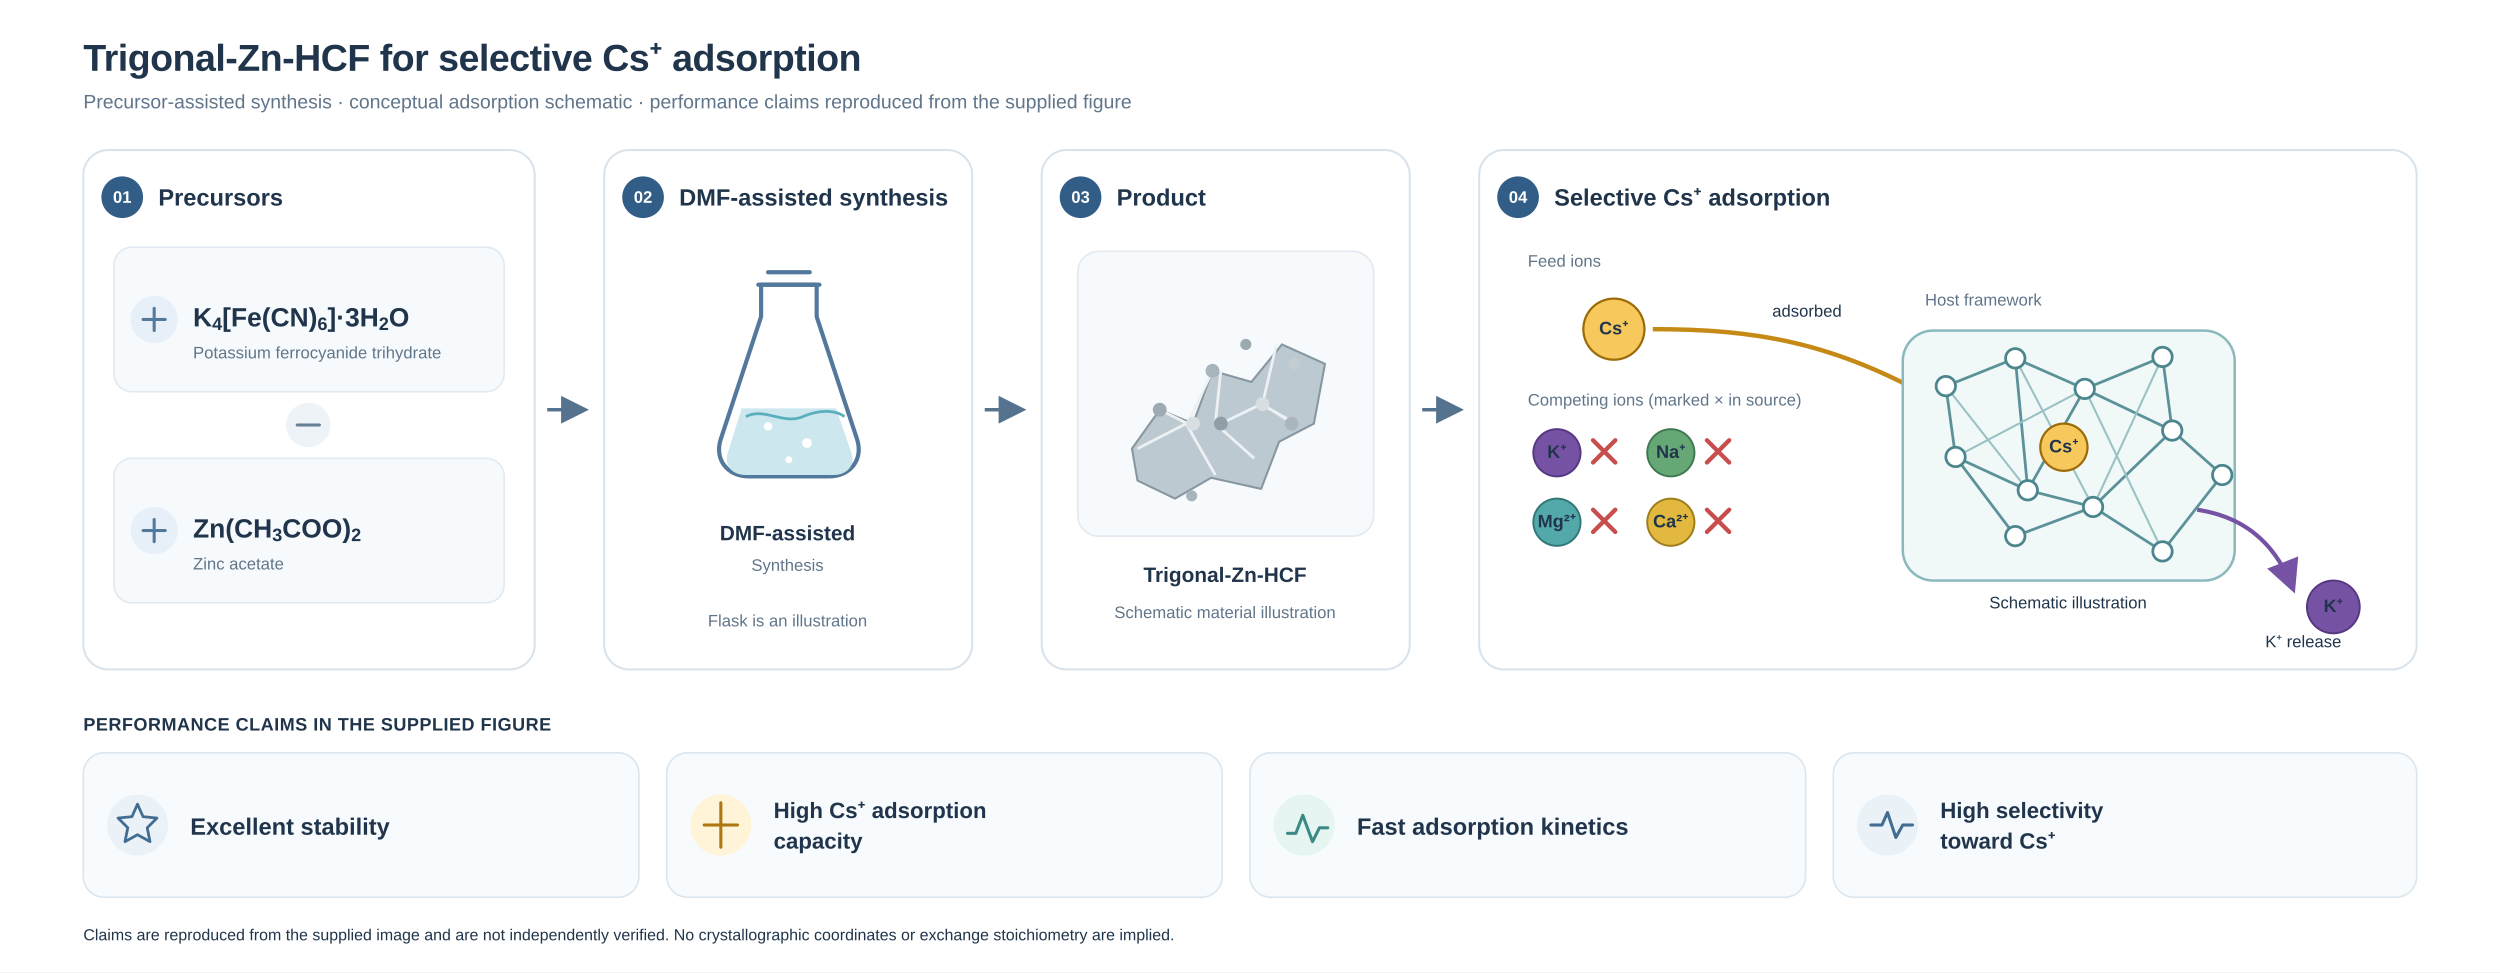
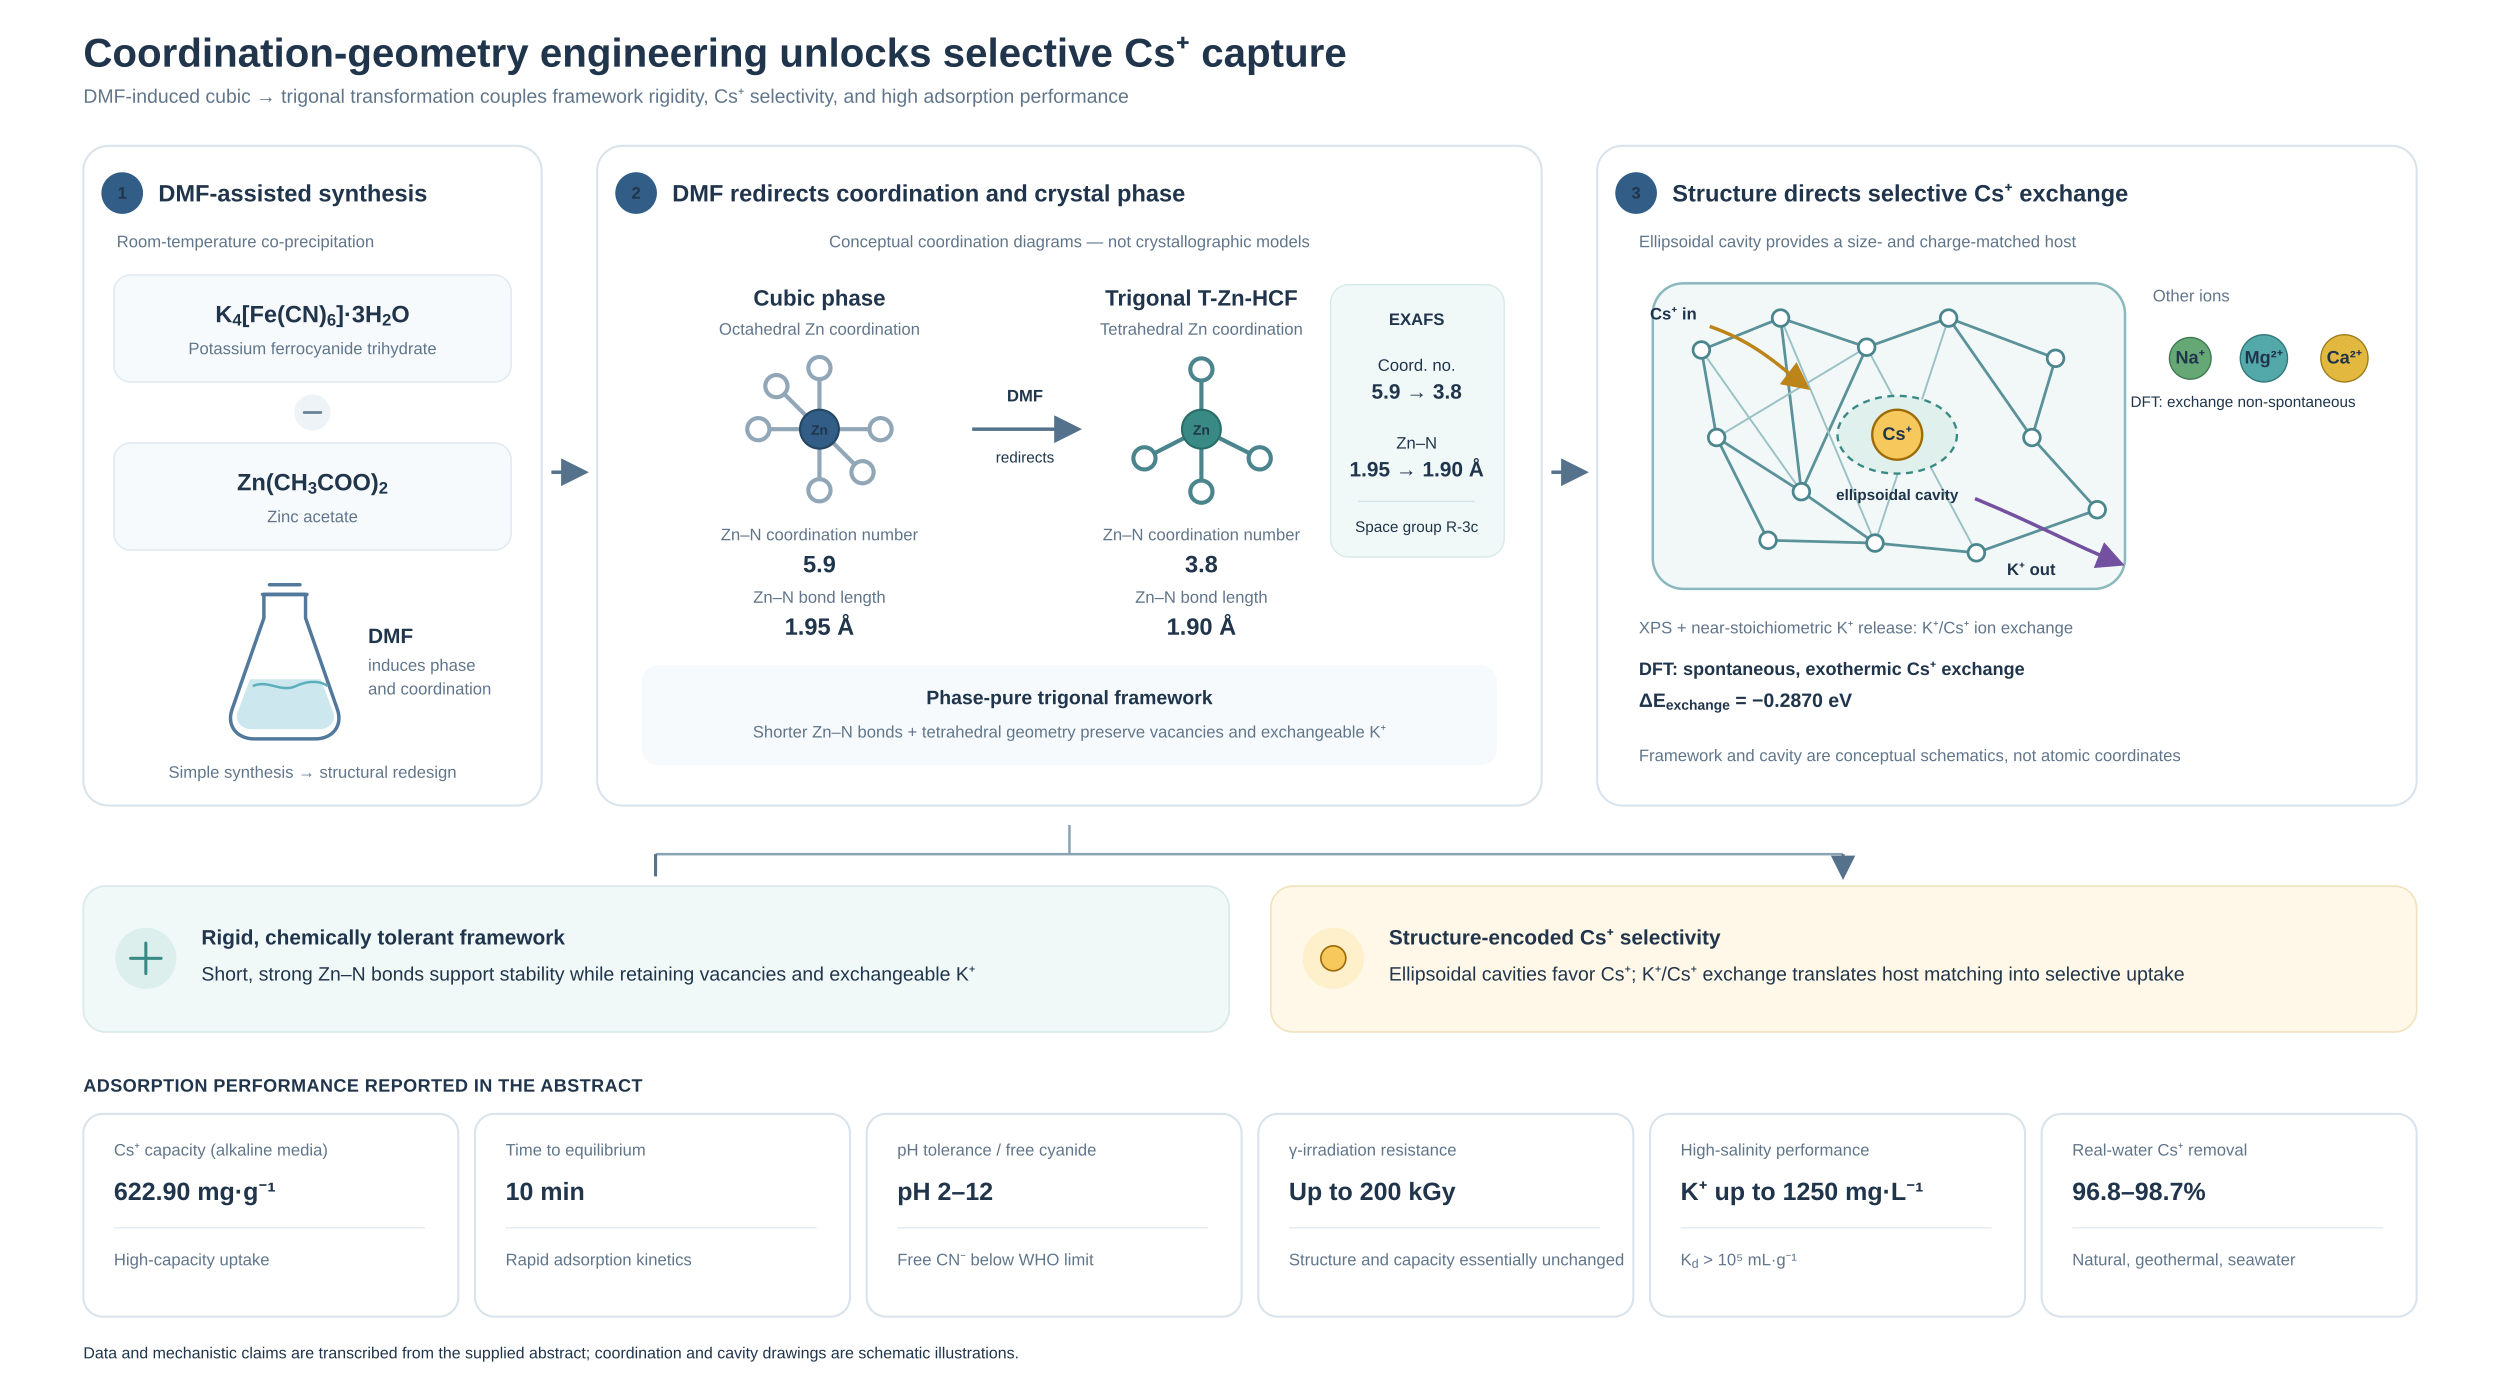
- <svg xmlns="http://www.w3.org/2000/svg" width="1800" height="700" viewBox="0 0 1800 700" role="img" aria-labelledby="svg-title svg-desc">
+ <svg xmlns="http://www.w3.org/2000/svg" width="1800" height="1000" viewBox="0 0 1800 1000" role="img" aria-labelledby="svg-title svg-desc">
  <defs>
-     <marker id="arrow-navy" viewBox="0 0 10 10" refX="8.5" refY="5" markerWidth="8" markerHeight="8" orient="auto-start-reverse">
-       <path d="M0 0L10 5L0 10Z" fill="#55728e" />
+     <marker id="arrow" viewBox="0 0 10 10" refX="8.5" refY="5" markerWidth="8" markerHeight="8" orient="auto">
+       <path d="M0 0L10 5L0 10Z" fill="#54728b" />
    </marker>
-     <marker id="arrow-gold" viewBox="0 0 10 10" refX="8.5" refY="5" markerWidth="8" markerHeight="8" orient="auto">
-       <path d="M0 0L10 5L0 10Z" fill="#c58a16" />
+     <marker id="gold-arrow" viewBox="0 0 10 10" refX="8.5" refY="5" markerWidth="8" markerHeight="8" orient="auto">
+       <path d="M0 0L10 5L0 10Z" fill="#bd8519" />
    </marker>
-     <marker id="arrow-purple" viewBox="0 0 10 10" refX="8.5" refY="5" markerWidth="8" markerHeight="8" orient="auto">
-       <path d="M0 0L10 5L0 10Z" fill="#7652a4" />
+     <marker id="purple-arrow" viewBox="0 0 10 10" refX="8.5" refY="5" markerWidth="8" markerHeight="8" orient="auto">
+       <path d="M0 0L10 5L0 10Z" fill="#7350a0" />
    </marker>
    <style>
      text { font-family: Arial, "Noto Sans", sans-serif; fill: #20354b; }
-       .title { font-size: 27px; font-weight: 700; letter-spacing: -0.35px; }
+       .title { font-size: 29px; font-weight: 700; }
      .subtitle { font-size: 14px; fill: #60758a; }
      .stage { font-size: 17px; font-weight: 700; }
-       .step { font-size: 12px; font-weight: 700; fill: #fff; text-anchor: middle; }
-       .body { font-size: 15px; }
+       .body { font-size: 14px; }
      .small { font-size: 12px; fill: #60758a; }
-       .formula { font-size: 19px; font-weight: 600; }
-       .ion { font-size: 13px; font-weight: 700; text-anchor: middle; dominant-baseline: middle; }
+       .formula { font-size: 17px; font-weight: 600; }
      .card { fill: #fff; stroke: #d9e3ec; stroke-width: 1.5; }
      .subcard { fill: #f7fafc; stroke: #e2eaf1; stroke-width: 1.2; }
-       .callout { fill: #f8fbfd; stroke: #dbe6ee; stroke-width: 1.2; }
+       .ion { font-size: 13px; font-weight: 700; text-anchor: middle; dominant-baseline: middle; }
+       .metric-label { font-size: 12px; fill: #60758a; }
+       .metric-value { font-size: 18px; font-weight: 700; }
    </style>
  </defs>
-   <rect width="1800" height="700" fill="#ffffff" />
-   <text class="title" x="60" y="51">Trigonal-Zn-HCF for selective Cs⁺ adsorption</text>
-   <text class="subtitle" x="60" y="78">Precursor-assisted synthesis  ·  conceptual adsorption schematic  ·  performance claims reproduced from the supplied figure</text>
-   <rect class="card" x="60" y="108" width="325" height="374" rx="18" />
-   <circle cx="88" cy="142" r="15" fill="#315d86" />
-   <text class="step" x="88" y="146">01</text>
-   <text class="stage" x="114" y="148">Precursors</text>
-   <rect class="subcard" x="82" y="178" width="281" height="104" rx="13" />
-   <circle cx="111" cy="230" r="17" fill="#e7f0f8" />
-   <path d="M103 230h16M111 222v16" stroke="#52799b" stroke-width="2.2" stroke-linecap="round" />
-   <text class="formula" x="139" y="235">
-     K<tspan baseline-shift="sub" font-size="13">4</tspan>[Fe(CN)<tspan baseline-shift="sub" font-size="13">6</tspan>]·3H<tspan baseline-shift="sub" font-size="13">2</tspan>O
+   <rect width="1800" height="1000" fill="#fff" />
+   <text class="title" x="60" y="48">Coordination-geometry engineering unlocks selective Cs⁺ capture</text>
+   <text class="subtitle" x="60" y="74">DMF-induced cubic → trigonal transformation couples framework rigidity, Cs⁺ selectivity, and high adsorption performance</text>
+   <rect class="card" x="60" y="105" width="330" height="475" rx="18" />
+   <circle cx="88" cy="139" r="15" fill="#315d86" />
+   <text x="88" y="143" font-size="12" font-weight="700" fill="#fff" text-anchor="middle">1</text>
+   <text class="stage" x="114" y="145">DMF-assisted synthesis</text>
+   <text class="small" x="84" y="178">Room-temperature co-precipitation</text>
+   <rect class="subcard" x="82" y="198" width="286" height="77" rx="12" />
+   <text class="formula" x="225" y="232" text-anchor="middle">
+     K<tspan baseline-shift="sub" font-size="12">4</tspan>[Fe(CN)<tspan baseline-shift="sub" font-size="12">6</tspan>]·3H<tspan baseline-shift="sub" font-size="12">2</tspan>O
  </text>
-   <text class="small" x="139" y="258">Potassium ferrocyanide trihydrate</text>
-   <circle cx="222" cy="306" r="16" fill="#edf3f7" />
-   <path d="M214 306h16" stroke="#668096" stroke-width="2.2" stroke-linecap="round" />
-   <rect class="subcard" x="82" y="330" width="281" height="104" rx="13" />
-   <circle cx="111" cy="382" r="17" fill="#e7f0f8" />
-   <path d="M103 382h16M111 374v16" stroke="#52799b" stroke-width="2.2" stroke-linecap="round" />
-   <text class="formula" x="139" y="387">
-     Zn(CH<tspan baseline-shift="sub" font-size="13">3</tspan>COO)<tspan baseline-shift="sub" font-size="13">2</tspan>
+   <text class="small" x="225" y="255" text-anchor="middle">Potassium ferrocyanide trihydrate</text>
+   <circle cx="225" cy="297" r="13" fill="#edf3f7" />
+   <path d="M219 297h12" stroke="#668096" stroke-width="2" stroke-linecap="round" />
+   <rect class="subcard" x="82" y="319" width="286" height="77" rx="12" />
+   <text class="formula" x="225" y="353" text-anchor="middle">
+     Zn(CH<tspan baseline-shift="sub" font-size="12">3</tspan>COO)<tspan baseline-shift="sub" font-size="12">2</tspan>
  </text>
-   <text class="small" x="139" y="410">Zinc acetate</text>
-   <path d="M394 295h27" stroke="#55728e" stroke-width="2.5" marker-end="url(#arrow-navy)" />
-   <rect class="card" x="435" y="108" width="265" height="374" rx="18" />
-   <circle cx="463" cy="142" r="15" fill="#315d86" />
-   <text class="step" x="463" y="146">02</text>
-   <text class="stage" x="489" y="148">DMF-assisted synthesis</text>
-   <path d="M548 205h40v23l29 88c5 15-5 27-20 27h-58c-15 0-25-12-20-27l29-88z" fill="#fff" stroke="#52799b" stroke-width="3" stroke-linejoin="round" />
-   <path d="M534 294h68l11 32c3 9-3 16-13 16h-63c-10 0-16-7-13-16z" fill="#cce8ee" />
-   <path d="M537 300c13-7 27 6 41 0s25-4 30 0" fill="none" stroke="#5bafbd" stroke-width="2" />
-   <path d="M546 205h44M553 196h30" stroke="#52799b" stroke-width="3" stroke-linecap="round" />
-   <circle cx="553" cy="307" r="3" fill="#fff" />
-   <circle cx="581" cy="319" r="3.5" fill="#fff" />
-   <circle cx="568" cy="331" r="2.5" fill="#fff" />
-   <text class="body" x="567" y="389" text-anchor="middle" font-weight="700">DMF-assisted</text>
-   <text class="small" x="567" y="411" text-anchor="middle">Synthesis</text>
-   <text class="small" x="567" y="451" text-anchor="middle">Flask is an illustration</text>
-   <path d="M709 295h27" stroke="#55728e" stroke-width="2.5" marker-end="url(#arrow-navy)" />
-   <rect class="card" x="750" y="108" width="265" height="374" rx="18" />
-   <circle cx="778" cy="142" r="15" fill="#315d86" />
-   <text class="step" x="778" y="146">03</text>
-   <text class="stage" x="804" y="148">Product</text>
-   <rect x="776" y="181" width="213" height="205" rx="15" fill="#f7fafc" stroke="#e2eaf1" stroke-width="1.2" />
-   <path d="M815 323l20-28 24 10 14-38 28 8 22-27 31 14-8 43-25 13-13 34-36-8-26 15-27-13z" fill="#bdc9d0" stroke="#8797a1" stroke-width="1.5" stroke-linejoin="round" />
-   <path d="M835 295l20 10 18-38M879 267l-4 38 28 25M919 248l-10 43 22 14M819 323l35-18 21 37M879 305l29-14 25 14" fill="none" stroke="#edf1f3" stroke-width="2" />
-   <circle cx="835" cy="295" r="5" fill="#9eabb3" />
-   <circle cx="859" cy="305" r="5" fill="#d8dfe3" />
-   <circle cx="873" cy="267" r="5" fill="#a8b4bb" />
-   <circle cx="879" cy="305" r="5" fill="#8f9ea7" />
-   <circle cx="909" cy="291" r="5" fill="#d8dfe3" />
-   <circle cx="930" cy="305" r="5" fill="#aab6bd" />
-   <circle cx="897" cy="248" r="4" fill="#9ba9b1" />
-   <circle cx="858" cy="357" r="4" fill="#a8b4bb" />
-   <circle cx="932" cy="262" r="4" fill="#c4cdd2" />
-   <text class="body" x="882" y="419" text-anchor="middle" font-weight="700">Trigonal-Zn-HCF</text>
-   <text class="small" x="882" y="445" text-anchor="middle">Schematic material illustration</text>
-   <path d="M1024 295h27" stroke="#55728e" stroke-width="2.5" marker-end="url(#arrow-navy)" />
-   <rect class="card" x="1065" y="108" width="675" height="374" rx="18" />
-   <circle cx="1093" cy="142" r="15" fill="#315d86" />
-   <text class="step" x="1093" y="146">04</text>
-   <text class="stage" x="1119" y="148">Selective Cs⁺ adsorption</text>
-   <text class="small" x="1100" y="192">Feed ions</text>
-   <circle cx="1162" cy="237" r="22" fill="#f7c95c" stroke="#9d6a08" stroke-width="1.6" />
-   <text class="ion" x="1162" y="237" fill="#33270b">Cs⁺</text>
-   <path d="M1190 237C1264 237 1320 246 1397 290" fill="none" stroke="#c58a16" stroke-width="3.2" marker-end="url(#arrow-gold)" />
-   <text x="1276" y="228" font-size="12" fill="#8d6517">adsorbed</text>
-   <text class="small" x="1100" y="292">Competing ions (marked × in source)</text>
-   <circle cx="1121" cy="326" r="17" fill="#7652a4" stroke="#563782" stroke-width="1.4" />
-   <text class="ion" x="1121" y="326" fill="#fff">K⁺</text>
-   <path d="M1147 317l16 16M1163 317l-16 16" stroke="#c84e4e" stroke-width="3.1" stroke-linecap="round" />
-   <circle cx="1203" cy="326" r="17" fill="#65a876" stroke="#3e7951" stroke-width="1.4" />
-   <text class="ion" x="1203" y="326" fill="#fff">Na⁺</text>
-   <path d="M1229 317l16 16M1245 317l-16 16" stroke="#c84e4e" stroke-width="3.1" stroke-linecap="round" />
-   <circle cx="1121" cy="376" r="17" fill="#53a9aa" stroke="#317778" stroke-width="1.4" />
-   <text class="ion" x="1121" y="376" fill="#fff">Mg²⁺</text>
-   <path d="M1147 367l16 16M1163 367l-16 16" stroke="#c84e4e" stroke-width="3.1" stroke-linecap="round" />
-   <circle cx="1203" cy="376" r="17" fill="#e2b83e" stroke="#9d7d1c" stroke-width="1.4" />
-   <text class="ion" x="1203" y="376" fill="#33270b">Ca²⁺</text>
-   <path d="M1229 367l16 16M1245 367l-16 16" stroke="#c84e4e" stroke-width="3.1" stroke-linecap="round" />
-   <text class="small" x="1386" y="220">Host framework</text>
-   <rect x="1370" y="238" width="239" height="180" rx="22" fill="#f1f8f8" stroke="#8ab8bc" stroke-width="1.8" />
-   <path d="M1401 278L1451 258L1501 280L1557 257M1401 278L1408 329L1460 353L1451 258M1408 329L1451 386L1507 365L1460 353L1501 280L1557 257L1564 310L1507 365M1564 310L1501 280M1564 310L1600 342M1507 365L1557 397L1600 342M1451 386L1507 365" fill="none" stroke="#5b9299" stroke-width="2" />
-   <path d="M1401 278L1460 353M1451 258L1507 365M1501 280L1557 397M1557 257L1507 365M1408 329L1501 280" fill="none" stroke="#9ac2c4" stroke-width="1.5" />
+   <text class="small" x="225" y="376" text-anchor="middle">Zinc acetate</text>
+   <path d="M190 428h30v17l23 66c4 12-4 21-16 21h-44c-12 0-20-9-16-21l23-66z" fill="#fff" stroke="#52799b" stroke-width="2.5" stroke-linejoin="round" />
+   <path d="M180 489h51l9 24c2 7-3 12-10 12h-49c-7 0-12-5-10-12z" fill="#cce8ee" />
+   <path d="M182 494c11-5 20 5 31 0s19-3 23 0" fill="none" stroke="#5bafbd" stroke-width="1.8" />
+   <path d="M189 428h32M194 421h22" stroke="#52799b" stroke-width="2.5" stroke-linecap="round" />
+   <text x="265" y="463" font-size="15" font-weight="700" fill="#315d86">DMF</text>
+   <text class="small" x="265" y="483">induces phase</text>
+   <text class="small" x="265" y="500">and coordination</text>
+   <text class="small" x="225" y="560" text-anchor="middle">Simple synthesis → structural redesign</text>
+   <path d="M397 340h24" stroke="#54728b" stroke-width="2.5" marker-end="url(#arrow)" />
+   <rect class="card" x="430" y="105" width="680" height="475" rx="18" />
+   <circle cx="458" cy="139" r="15" fill="#315d86" />
+   <text x="458" y="143" font-size="12" font-weight="700" fill="#fff" text-anchor="middle">2</text>
+   <text class="stage" x="484" y="145">DMF redirects coordination and crystal phase</text>
+   <text class="small" x="770" y="178" text-anchor="middle">Conceptual coordination diagrams — not crystallographic models</text>
+   <text x="590" y="220" text-anchor="middle" font-size="16" font-weight="700">Cubic phase</text>
+   <text class="small" x="590" y="241" text-anchor="middle">Octahedral Zn coordination</text>
+   <g stroke="#91a7b8" stroke-width="3" fill="#fff">
+     <path d="M590 309L590 265M590 309L590 353M590 309L546 309M590 309L634 309" />
+     <path d="M590 309L559 278M590 309L621 340" />
+     <circle cx="590" cy="265" r="8" />
+     <circle cx="590" cy="353" r="8" />
+     <circle cx="546" cy="309" r="8" />
+     <circle cx="634" cy="309" r="8" />
+     <circle cx="559" cy="278" r="8" />
+     <circle cx="621" cy="340" r="8" />
+   </g>
+   <circle cx="590" cy="309" r="14" fill="#315d86" stroke="#244561" stroke-width="1.5" />
+   <text x="590" y="313" font-size="10" font-weight="700" text-anchor="middle" fill="#fff">Zn</text>
+   <text class="small" x="590" y="389" text-anchor="middle">Zn–N coordination number</text>
+   <text x="590" y="412" text-anchor="middle" font-size="17" font-weight="700">5.9</text>
+   <text class="small" x="590" y="434" text-anchor="middle">Zn–N bond length</text>
+   <text x="590" y="457" text-anchor="middle" font-size="17" font-weight="700">1.95 Å</text>
+   <path d="M700 309h76" stroke="#54728b" stroke-width="2.5" marker-end="url(#arrow)" />
+   <text x="738" y="289" text-anchor="middle" font-size="12" font-weight="700" fill="#315d86">DMF</text>
+   <text x="738" y="333" text-anchor="middle" font-size="11" fill="#60758a">redirects</text>
+   <text x="865" y="220" text-anchor="middle" font-size="16" font-weight="700">Trigonal T-Zn-HCF</text>
+   <text class="small" x="865" y="241" text-anchor="middle">Tetrahedral Zn coordination</text>
+   <g stroke="#4a858d" stroke-width="3" fill="#fff">
+     <path d="M865 309L865 266M865 309L824 330M865 309L907 330M865 309L865 354" />
+     <circle cx="865" cy="266" r="8" />
+     <circle cx="824" cy="330" r="8" />
+     <circle cx="907" cy="330" r="8" />
+     <circle cx="865" cy="354" r="8" />
+   </g>
+   <circle cx="865" cy="309" r="14" fill="#398a84" stroke="#286d68" stroke-width="1.5" />
+   <text x="865" y="313" font-size="10" font-weight="700" text-anchor="middle" fill="#fff">Zn</text>
+   <text class="small" x="865" y="389" text-anchor="middle">Zn–N coordination number</text>
+   <text x="865" y="412" text-anchor="middle" font-size="17" font-weight="700" fill="#28776f">3.8</text>
+   <text class="small" x="865" y="434" text-anchor="middle">Zn–N bond length</text>
+   <text x="865" y="457" text-anchor="middle" font-size="17" font-weight="700" fill="#28776f">1.90 Å</text>
+   <rect x="958" y="205" width="125" height="196" rx="13" fill="#f1f8f8" stroke="#d6e9e8" />
+   <text x="1020" y="234" text-anchor="middle" font-size="12" font-weight="700" fill="#397d7b">EXAFS</text>
+   <text x="1020" y="267" text-anchor="middle" font-size="12" fill="#60758a">Coord. no.</text>
+   <text x="1020" y="287" text-anchor="middle" font-size="15" font-weight="700">5.9 → 3.8</text>
+   <text x="1020" y="323" text-anchor="middle" font-size="12" fill="#60758a">Zn–N</text>
+   <text x="1020" y="343" text-anchor="middle" font-size="15" font-weight="700">1.95 → 1.90 Å</text>
+   <path d="M978 361h84" stroke="#d6e4e9" />
+   <text x="1020" y="383" text-anchor="middle" font-size="11" fill="#60758a">Space group R-3c</text>
+   <rect x="462" y="479" width="616" height="72" rx="12" fill="#f7fafc" />
+   <text x="770" y="507" text-anchor="middle" font-size="14" font-weight="700">Phase-pure trigonal framework</text>
+   <text class="small" x="770" y="531" text-anchor="middle">Shorter Zn–N bonds + tetrahedral geometry preserve vacancies and exchangeable K⁺</text>
+   <path d="M1117 340h24" stroke="#54728b" stroke-width="2.5" marker-end="url(#arrow)" />
+   <rect class="card" x="1150" y="105" width="590" height="475" rx="18" />
+   <circle cx="1178" cy="139" r="15" fill="#315d86" />
+   <text x="1178" y="143" font-size="12" font-weight="700" fill="#fff" text-anchor="middle">3</text>
+   <text class="stage" x="1204" y="145">Structure directs selective Cs⁺ exchange</text>
+   <text class="small" x="1180" y="178">Ellipsoidal cavity provides a size- and charge-matched host</text>
+   <rect x="1190" y="204" width="340" height="220" rx="22" fill="#f2f8f8" stroke="#8ab8bc" stroke-width="1.8" />
+   <path d="M1225 252L1282 229L1344 250L1403 229L1480 258M1225 252L1236 315L1297 354L1282 229M1236 315L1273 389L1350 391L1297 354L1344 250L1403 229L1463 315L1480 258M1463 315L1403 229M1463 315L1510 367M1350 391L1423 398L1510 367M1273 389L1350 391" fill="none" stroke="#5b9299" stroke-width="2" />
+   <path d="M1225 252L1297 354M1282 229L1350 391M1344 250L1423 398M1403 229L1350 391M1236 315L1344 250" fill="none" stroke="#9ac2c4" stroke-width="1.4" />
+   <ellipse cx="1366" cy="313" rx="43" ry="28" fill="#dff0ed" stroke="#398a84" stroke-width="1.7" stroke-dasharray="5 4" />
+   <circle cx="1366" cy="313" r="18" fill="#f7c95c" stroke="#9d6a08" stroke-width="1.7" />
+   <text class="ion" x="1366" y="313" fill="#33270b">Cs⁺</text>
+   <text x="1366" y="360" text-anchor="middle" font-size="11" font-weight="700" fill="#398a84">ellipsoidal cavity</text>
  <g fill="#fff" stroke="#4b858d" stroke-width="2">
-     <circle cx="1401" cy="278" r="7" />
-     <circle cx="1451" cy="258" r="7" />
-     <circle cx="1501" cy="280" r="7" />
-     <circle cx="1557" cy="257" r="7" />
-     <circle cx="1408" cy="329" r="7" />
-     <circle cx="1460" cy="353" r="7" />
-     <circle cx="1564" cy="310" r="7" />
-     <circle cx="1507" cy="365" r="7" />
-     <circle cx="1451" cy="386" r="7" />
-     <circle cx="1557" cy="397" r="7" />
-     <circle cx="1600" cy="342" r="7" />
+     <circle cx="1225" cy="252" r="6" />
+     <circle cx="1282" cy="229" r="6" />
+     <circle cx="1344" cy="250" r="6" />
+     <circle cx="1403" cy="229" r="6" />
+     <circle cx="1480" cy="258" r="6" />
+     <circle cx="1236" cy="315" r="6" />
+     <circle cx="1297" cy="354" r="6" />
+     <circle cx="1463" cy="315" r="6" />
+     <circle cx="1510" cy="367" r="6" />
+     <circle cx="1350" cy="391" r="6" />
+     <circle cx="1423" cy="398" r="6" />
+     <circle cx="1273" cy="389" r="6" />
  </g>
-   <circle cx="1486" cy="322" r="17" fill="#f7c95c" stroke="#9d6a08" stroke-width="1.6" />
-   <text class="ion" x="1486" y="322" fill="#33270b">Cs⁺</text>
-   <text x="1489" y="438" text-anchor="middle" font-size="12" fill="#60758a">Schematic illustration</text>
-   <path d="M1582 367C1621 373 1640 396 1651 424" fill="none" stroke="#7652a4" stroke-width="3" marker-end="url(#arrow-purple)" />
-   <circle cx="1680" cy="437" r="19" fill="#7652a4" stroke="#563782" stroke-width="1.4" />
-   <text class="ion" x="1680" y="437" fill="#fff">K⁺</text>
-   <text x="1631" y="466" font-size="12" fill="#60758a">K⁺ release</text>
-   <text x="60" y="526" font-size="13" font-weight="700" fill="#60758a" letter-spacing=".35">PERFORMANCE CLAIMS IN THE SUPPLIED FIGURE</text>
-   <rect class="callout" x="60" y="542" width="400" height="104" rx="15" />
-   <circle cx="99" cy="594" r="22" fill="#eaf2f8" />
-   <path d="M99 579l4 9 10 1-7 7 2 10-9-5-9 5 2-10-7-7 10-1z" fill="none" stroke="#426d91" stroke-width="2" stroke-linejoin="round" />
-   <text x="137" y="601" font-size="17" font-weight="700">Excellent stability</text>
-   <rect class="callout" x="480" y="542" width="400" height="104" rx="15" />
-   <circle cx="519" cy="594" r="22" fill="#fff3d8" />
-   <path d="M519 578v32M507 594h24" stroke="#ad7812" stroke-width="2.2" stroke-linecap="round" />
-   <text x="557" y="589" font-size="16" font-weight="700">High Cs⁺ adsorption</text>
-   <text x="557" y="611" font-size="16" font-weight="700">capacity</text>
-   <rect class="callout" x="900" y="542" width="400" height="104" rx="15" />
-   <circle cx="939" cy="594" r="22" fill="#e6f4f2" />
-   <path d="M927 600h6l5-13 7 19 5-10h6" fill="none" stroke="#398a84" stroke-width="2.2" stroke-linecap="round" stroke-linejoin="round" />
-   <text x="977" y="601" font-size="17" font-weight="700">Fast adsorption kinetics</text>
-   <rect class="callout" x="1320" y="542" width="420" height="104" rx="15" />
-   <circle cx="1359" cy="594" r="22" fill="#eaf2f8" />
-   <path d="M1347 594h8l4-9 6 18 5-9h7" fill="none" stroke="#426d91" stroke-width="2.2" stroke-linecap="round" stroke-linejoin="round" />
-   <text x="1397" y="589" font-size="16" font-weight="700">High selectivity</text>
-   <text x="1397" y="611" font-size="16" font-weight="700">toward Cs⁺</text>
-   <text x="60" y="677" font-size="11.5" fill="#718497">Claims are reproduced from the supplied image and are not independently verified. No crystallographic coordinates or exchange stoichiometry are implied.</text>
+   <text x="1188" y="230" font-size="12" font-weight="700" fill="#bd8519">Cs⁺ in</text>
+   <path d="M1231 235C1265 247 1280 263 1301 279" fill="none" stroke="#bd8519" stroke-width="2.5" marker-end="url(#gold-arrow)" />
+   <text x="1445" y="414" font-size="12" font-weight="700" fill="#7350a0">K⁺ out</text>
+   <path d="M1422 359C1468 378 1492 392 1527 406" fill="none" stroke="#7350a0" stroke-width="2.5" marker-end="url(#purple-arrow)" />
+   <text class="small" x="1550" y="217">Other ions</text>
+   <circle cx="1577" cy="258" r="15" fill="#65a876" stroke="#3e7951" />
+   <text class="ion" x="1577" y="258" fill="#fff">Na⁺</text>
+   <circle cx="1630" cy="258" r="17" fill="#53a9aa" stroke="#317778" />
+   <text class="ion" x="1630" y="258" fill="#fff">Mg²⁺</text>
+   <circle cx="1688" cy="258" r="17" fill="#e2b83e" stroke="#9d7d1c" />
+   <text class="ion" x="1688" y="258" fill="#33270b">Ca²⁺</text>
+   <text x="1615" y="293" text-anchor="middle" font-size="11" fill="#60758a">DFT: exchange non-spontaneous</text>
+   <text class="small" x="1180" y="456">XPS + near-stoichiometric K⁺ release: K⁺/Cs⁺ ion exchange</text>
+   <text x="1180" y="486" font-size="13" font-weight="700" fill="#315d86">DFT: spontaneous, exothermic Cs⁺ exchange</text>
+   <text x="1180" y="509" font-size="14" font-weight="700">ΔE<tspan baseline-shift="sub" font-size="10">exchange</tspan> = −0.2870 eV</text>
+   <text class="small" x="1180" y="548">Framework and cavity are conceptual schematics, not atomic coordinates</text>
+   <path d="M770 594v21M472 615h855" fill="none" stroke="#8ba2b3" stroke-width="1.8" />
+   <path d="M472 615v16M1327 615v16" stroke="#54728b" stroke-width="2.2" marker-end="url(#arrow)" />
+   <rect x="60" y="638" width="825" height="105" rx="16" fill="#f1f8f8" stroke="#d8e9e8" stroke-width="1.2" />
+   <circle cx="105" cy="690" r="22" fill="#dcefed" />
+   <path d="M94 690h22M105 679v22" stroke="#398a84" stroke-width="2.2" stroke-linecap="round" />
+   <text x="145" y="680" font-size="15" font-weight="700" fill="#286d68">Rigid, chemically tolerant framework</text>
+   <text class="body" x="145" y="706">Short, strong Zn–N bonds support stability while retaining vacancies and exchangeable K⁺</text>
+   <rect x="915" y="638" width="825" height="105" rx="16" fill="#fff8e8" stroke="#f0e2bd" stroke-width="1.2" />
+   <circle cx="960" cy="690" r="22" fill="#fff0cc" />
+   <circle cx="960" cy="690" r="9" fill="#f7c95c" stroke="#9d6a08" stroke-width="1.2" />
+   <text x="1000" y="680" font-size="15" font-weight="700" fill="#8d6517">Structure-encoded Cs⁺ selectivity</text>
+   <text class="body" x="1000" y="706">Ellipsoidal cavities favor Cs⁺; K⁺/Cs⁺ exchange translates host matching into selective uptake</text>
+   <text x="60" y="786" font-size="13" font-weight="700" fill="#60758a" letter-spacing=".3">ADSORPTION PERFORMANCE REPORTED IN THE ABSTRACT</text>
+   <rect class="card" x="60" y="802" width="270" height="146" rx="14" />
+   <text class="metric-label" x="82" y="832">Cs⁺ capacity (alkaline media)</text>
+   <text class="metric-value" x="82" y="864">622.90 mg·g⁻¹</text>
+   <path d="M82 884h224" stroke="#e4ebf0" />
+   <text class="metric-label" x="82" y="911">High-capacity uptake</text>
+   <rect class="card" x="342" y="802" width="270" height="146" rx="14" />
+   <text class="metric-label" x="364" y="832">Time to equilibrium</text>
+   <text class="metric-value" x="364" y="864">10 min</text>
+   <path d="M364 884h224" stroke="#e4ebf0" />
+   <text class="metric-label" x="364" y="911">Rapid adsorption kinetics</text>
+   <rect class="card" x="624" y="802" width="270" height="146" rx="14" />
+   <text class="metric-label" x="646" y="832">pH tolerance / free cyanide</text>
+   <text class="metric-value" x="646" y="864">pH 2–12</text>
+   <path d="M646 884h224" stroke="#e4ebf0" />
+   <text class="metric-label" x="646" y="911">Free CN⁻ below WHO limit</text>
+   <rect class="card" x="906" y="802" width="270" height="146" rx="14" />
+   <text class="metric-label" x="928" y="832">γ-irradiation resistance</text>
+   <text class="metric-value" x="928" y="864">Up to 200 kGy</text>
+   <path d="M928 884h224" stroke="#e4ebf0" />
+   <text class="metric-label" x="928" y="911">Structure and capacity essentially unchanged</text>
+   <rect class="card" x="1188" y="802" width="270" height="146" rx="14" />
+   <text class="metric-label" x="1210" y="832">High-salinity performance</text>
+   <text class="metric-value" x="1210" y="864">K⁺ up to 1250 mg·L⁻¹</text>
+   <path d="M1210 884h224" stroke="#e4ebf0" />
+   <text class="metric-label" x="1210" y="911">K<tspan baseline-shift="sub" font-size="9">d</tspan> &gt; 10⁵ mL·g⁻¹</text>
+   <rect class="card" x="1470" y="802" width="270" height="146" rx="14" />
+   <text class="metric-label" x="1492" y="832">Real-water Cs⁺ removal</text>
+   <text class="metric-value" x="1492" y="864">96.8–98.7%</text>
+   <path d="M1492 884h224" stroke="#e4ebf0" />
+   <text class="metric-label" x="1492" y="911">Natural, geothermal, seawater</text>
+   <text x="60" y="978" font-size="11.5" fill="#718497">Data and mechanistic claims are transcribed from the supplied abstract; coordination and cavity drawings are schematic illustrations.</text>
</svg>
